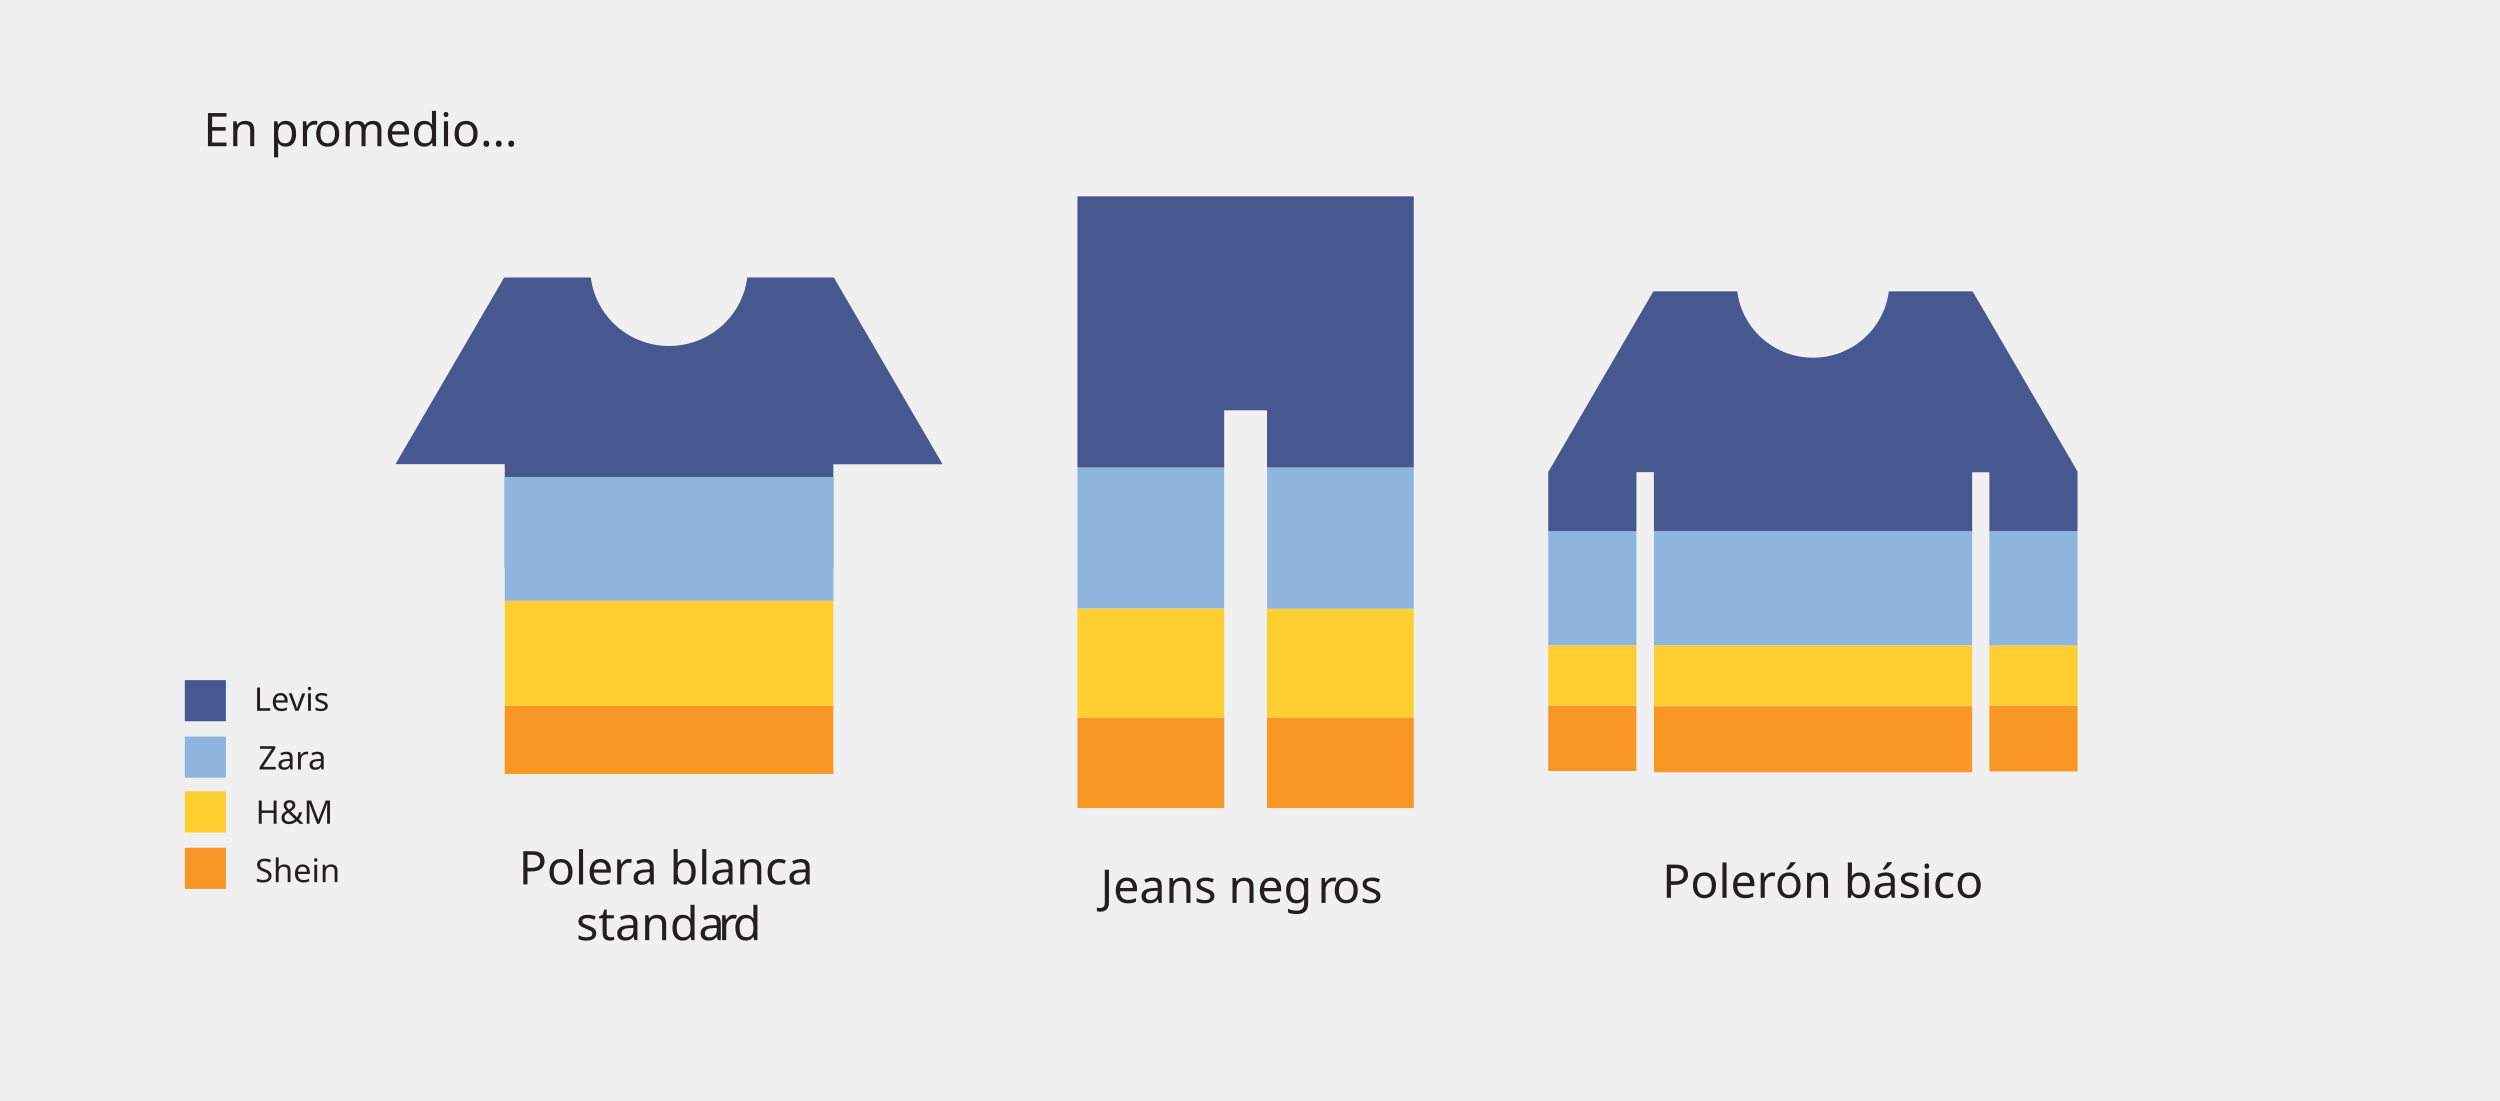
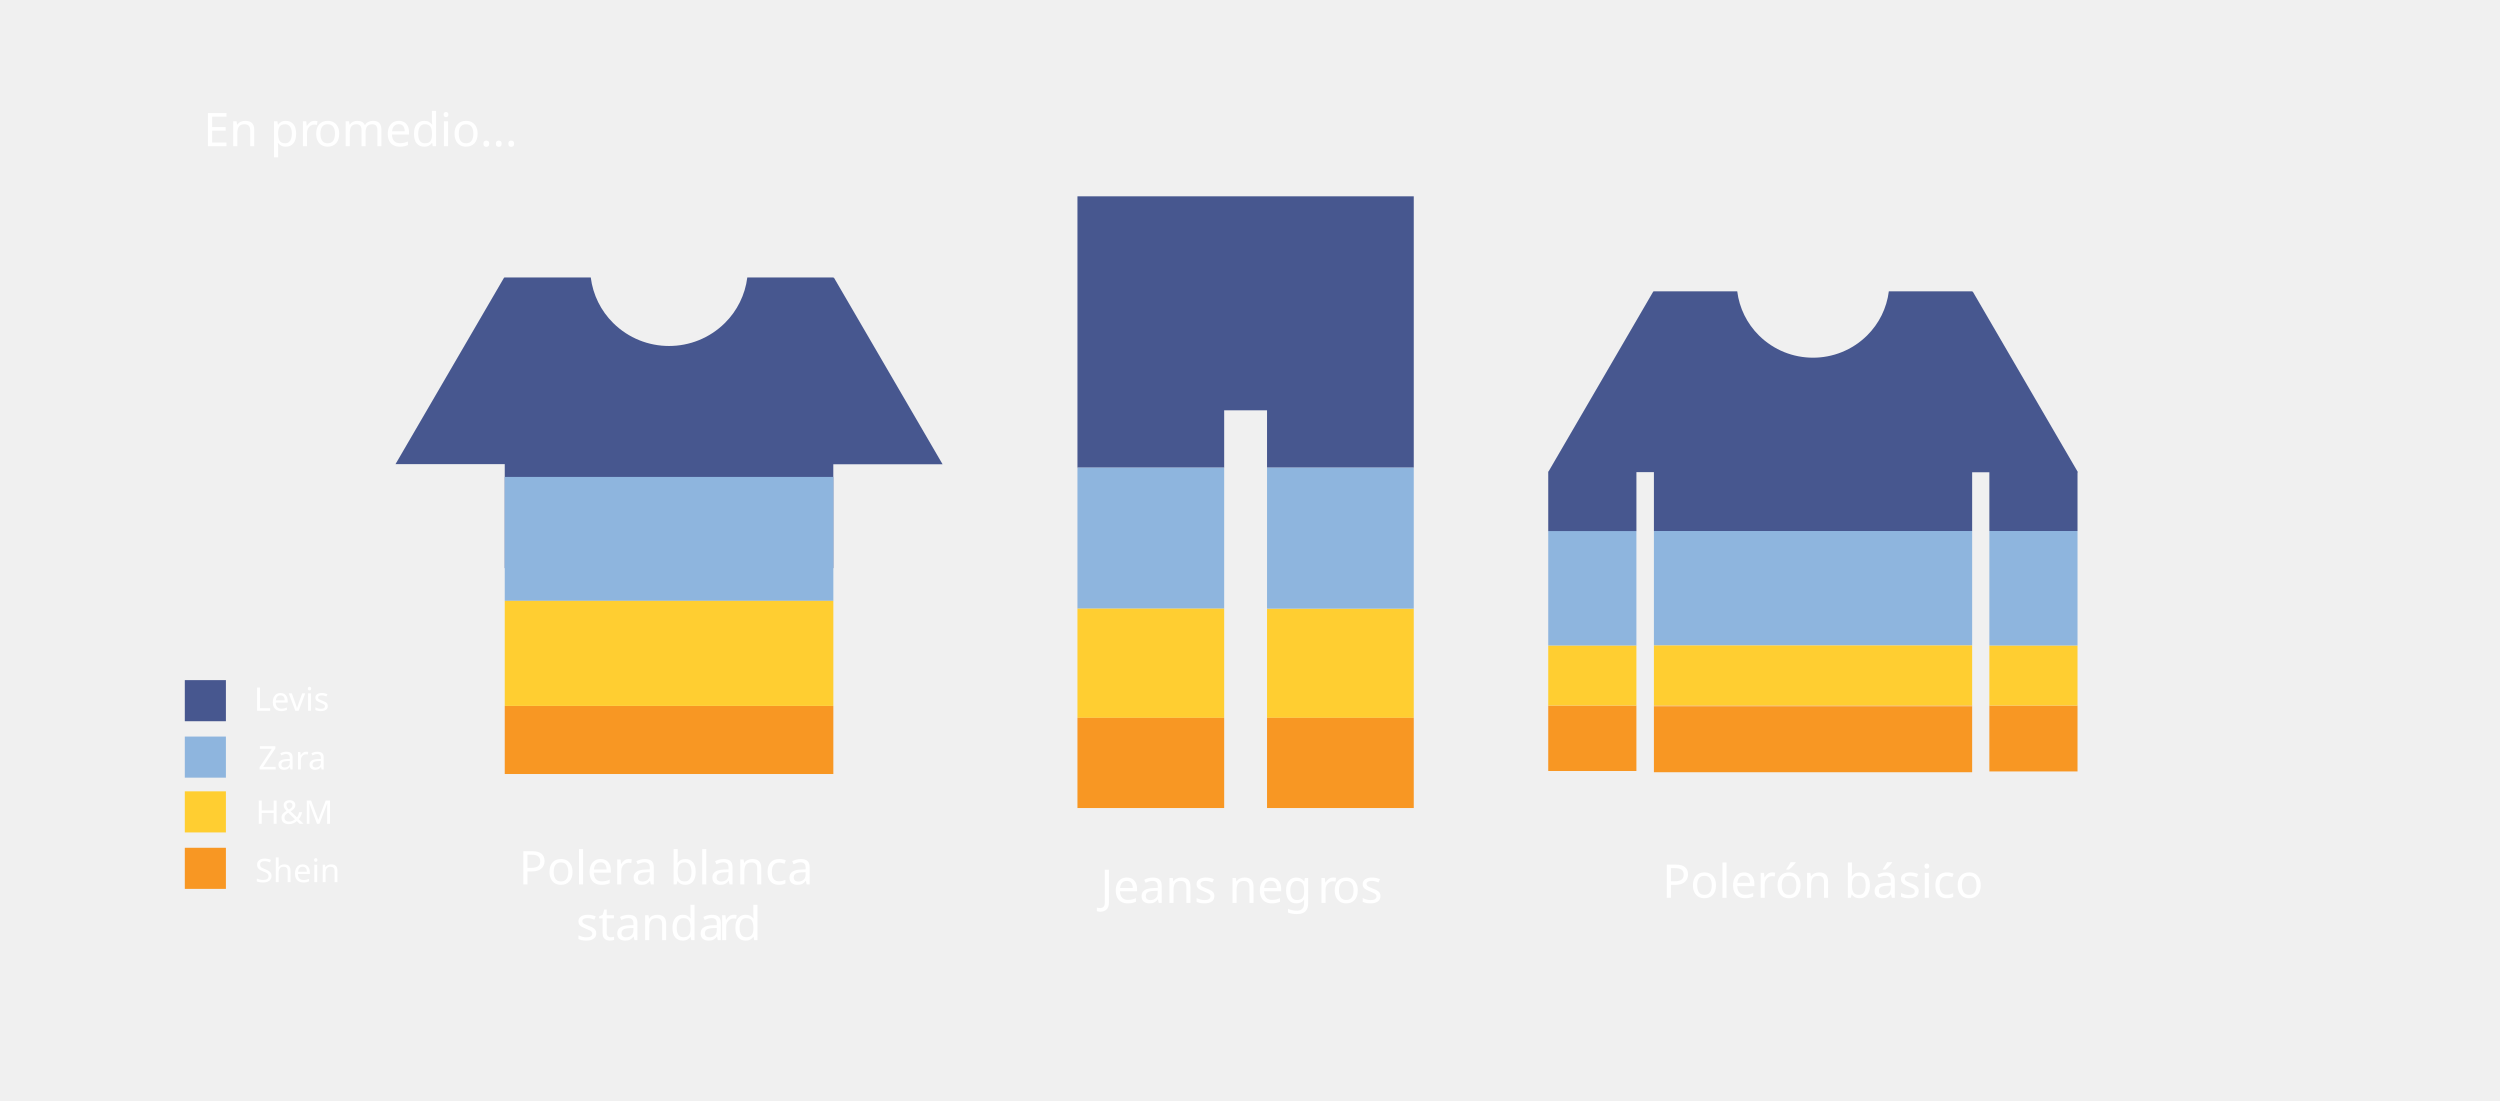
<svg xmlns="http://www.w3.org/2000/svg" id="Layer_1" data-name="Layer 1" viewBox="0 0 1506.05 663.04">
  <defs>
-     <style>.cls-1{font-size:28px;}.cls-1,.cls-7{fill:#231f20;font-family:Helvetica-Light, Helvetica Light;font-weight:300;}.cls-2{letter-spacing:-0.02em;}.cls-3{fill:#47578f;}.cls-4{fill:#8eb5de;}.cls-5{fill:#ffce31;}.cls-6{fill:#f89723;}.cls-7{font-size:19.63px;}</style>
+     <style>.cls-1{font-size:28px;}.cls-1,.cls-7{fill:#fff;font-family:Helvetica-Light, Helvetica Light;font-weight:300;}.cls-2{letter-spacing:-0.02em;}.cls-3{fill:#47578f;}.cls-4{fill:#8eb5de;}.cls-5{fill:#ffce31;}.cls-6{fill:#f89723;}.cls-7{font-size:19.63px;}</style>
  </defs>
  <text class="cls-1" transform="translate(662.97 543.93)">Jeans neg<tspan class="cls-2" x="130.74" y="0">r</tspan>
    <tspan x="139.56" y="0">os</tspan>
  </text>
  <polygon class="cls-3" points="737.47 247.18 763.29 247.18 763.29 281.73 851.68 281.73 851.68 239.14 851.68 172.37 851.68 118.27 851.5 118.27 649.62 118.27 649.08 118.27 649.08 172.37 649.08 239.14 649.08 281.73 737.47 281.73 737.47 247.18" />
  <rect class="cls-4" x="649.08" y="281.73" width="88.39" height="84.94" />
  <rect class="cls-5" x="763.29" y="366.67" width="88.39" height="65.77" />
  <rect class="cls-5" x="649.08" y="366.67" width="88.39" height="65.77" />
  <rect class="cls-6" x="763.29" y="432.44" width="88.39" height="54.34" />
  <rect class="cls-6" x="649.08" y="432.44" width="88.39" height="54.34" />
  <rect class="cls-4" x="763.29" y="281.73" width="88.39" height="84.94" />
  <rect class="cls-6" x="304.07" y="425.26" width="197.95" height="41.02" />
  <path class="cls-3" d="M567.84,279.7,502.29,167.12l-.28.48v-.45H450.19a46.73,46.73,0,0,1-13.54,27.47,47.81,47.81,0,0,1-67.22,0,46.73,46.73,0,0,1-13.54-27.47H304.07v.32l-.27-.45L238.26,279.6h65.81v62.67H502V279.7Z" />
  <rect class="cls-4" x="304.07" y="287.31" width="197.95" height="74.65" />
  <rect class="cls-5" x="304.07" y="361.96" width="197.95" height="63.3" />
  <rect class="cls-6" x="996.35" y="425.49" width="191.71" height="39.72" />
  <rect class="cls-6" x="996.35" y="425.03" width="191.71" height="0.46" />
  <polygon class="cls-4" points="1188.06 345.12 1188.06 319.87 996.35 319.87 996.35 345.12 996.35 364.18 996.35 388.85 1188.06 388.85 1188.06 364.18 1188.06 345.12" />
  <rect class="cls-5" x="996.35" y="388.85" width="191.71" height="36.18" />
  <rect class="cls-6" x="932.69" y="425.03" width="53.11" height="39.43" />
  <rect class="cls-5" x="932.69" y="388.85" width="53.11" height="36.18" />
  <rect class="cls-4" x="932.69" y="319.87" width="53.11" height="68.98" />
  <rect class="cls-6" x="1198.43" y="425.03" width="53.11" height="39.7" />
  <rect class="cls-5" x="1198.43" y="388.85" width="53.11" height="36.18" />
  <rect class="cls-4" x="1198.43" y="319.87" width="53.11" height="68.98" />
  <path class="cls-3" d="M1188.33,175.48l-.27.47v-.44h-50.19a45.28,45.28,0,0,1-13.11,26.6,46.31,46.31,0,0,1-65.11,0,45.27,45.27,0,0,1-13.1-26.6h-50.2v.31l-.25-.43L932.89,284h-.2v.33l-.07.13h.07v35.46h53.12V284.41h10.54v35.46h191.71V284.51h10.37v35.36h53.11V284.51h.27Z" />
  <text class="cls-1" transform="translate(312.53 532.76)">Polera blanca <tspan x="34.51" y="33.6">standa</tspan>
    <tspan class="cls-2" x="120.11" y="33.6">r</tspan>
    <tspan x="128.93" y="33.6">d</tspan>
  </text>
  <text class="cls-1" transform="translate(1001.38 540.84)">Polerón básico</text>
  <rect class="cls-6" x="111.33" y="510.72" width="24.76" height="24.76" />
  <rect class="cls-5" x="111.33" y="476.72" width="24.76" height="24.76" />
  <rect class="cls-4" x="111.33" y="443.72" width="24.76" height="24.76" />
  <rect class="cls-3" x="111.33" y="409.72" width="24.76" height="24.76" />
  <text class="cls-7" transform="translate(152.97 428.19)">Levis</text>
  <text class="cls-7" transform="translate(155.62 463.55)">Zara</text>
  <text class="cls-7" transform="translate(153.99 496.27)">H&amp;M</text>
  <text class="cls-7" transform="translate(153.7 531.43)">Shein</text>
  <text class="cls-1" transform="translate(122.55 88.08)">En p<tspan class="cls-2" x="57.56" y="0">r</tspan>
    <tspan x="66.38" y="0">omedio...</tspan>
  </text>
</svg>
